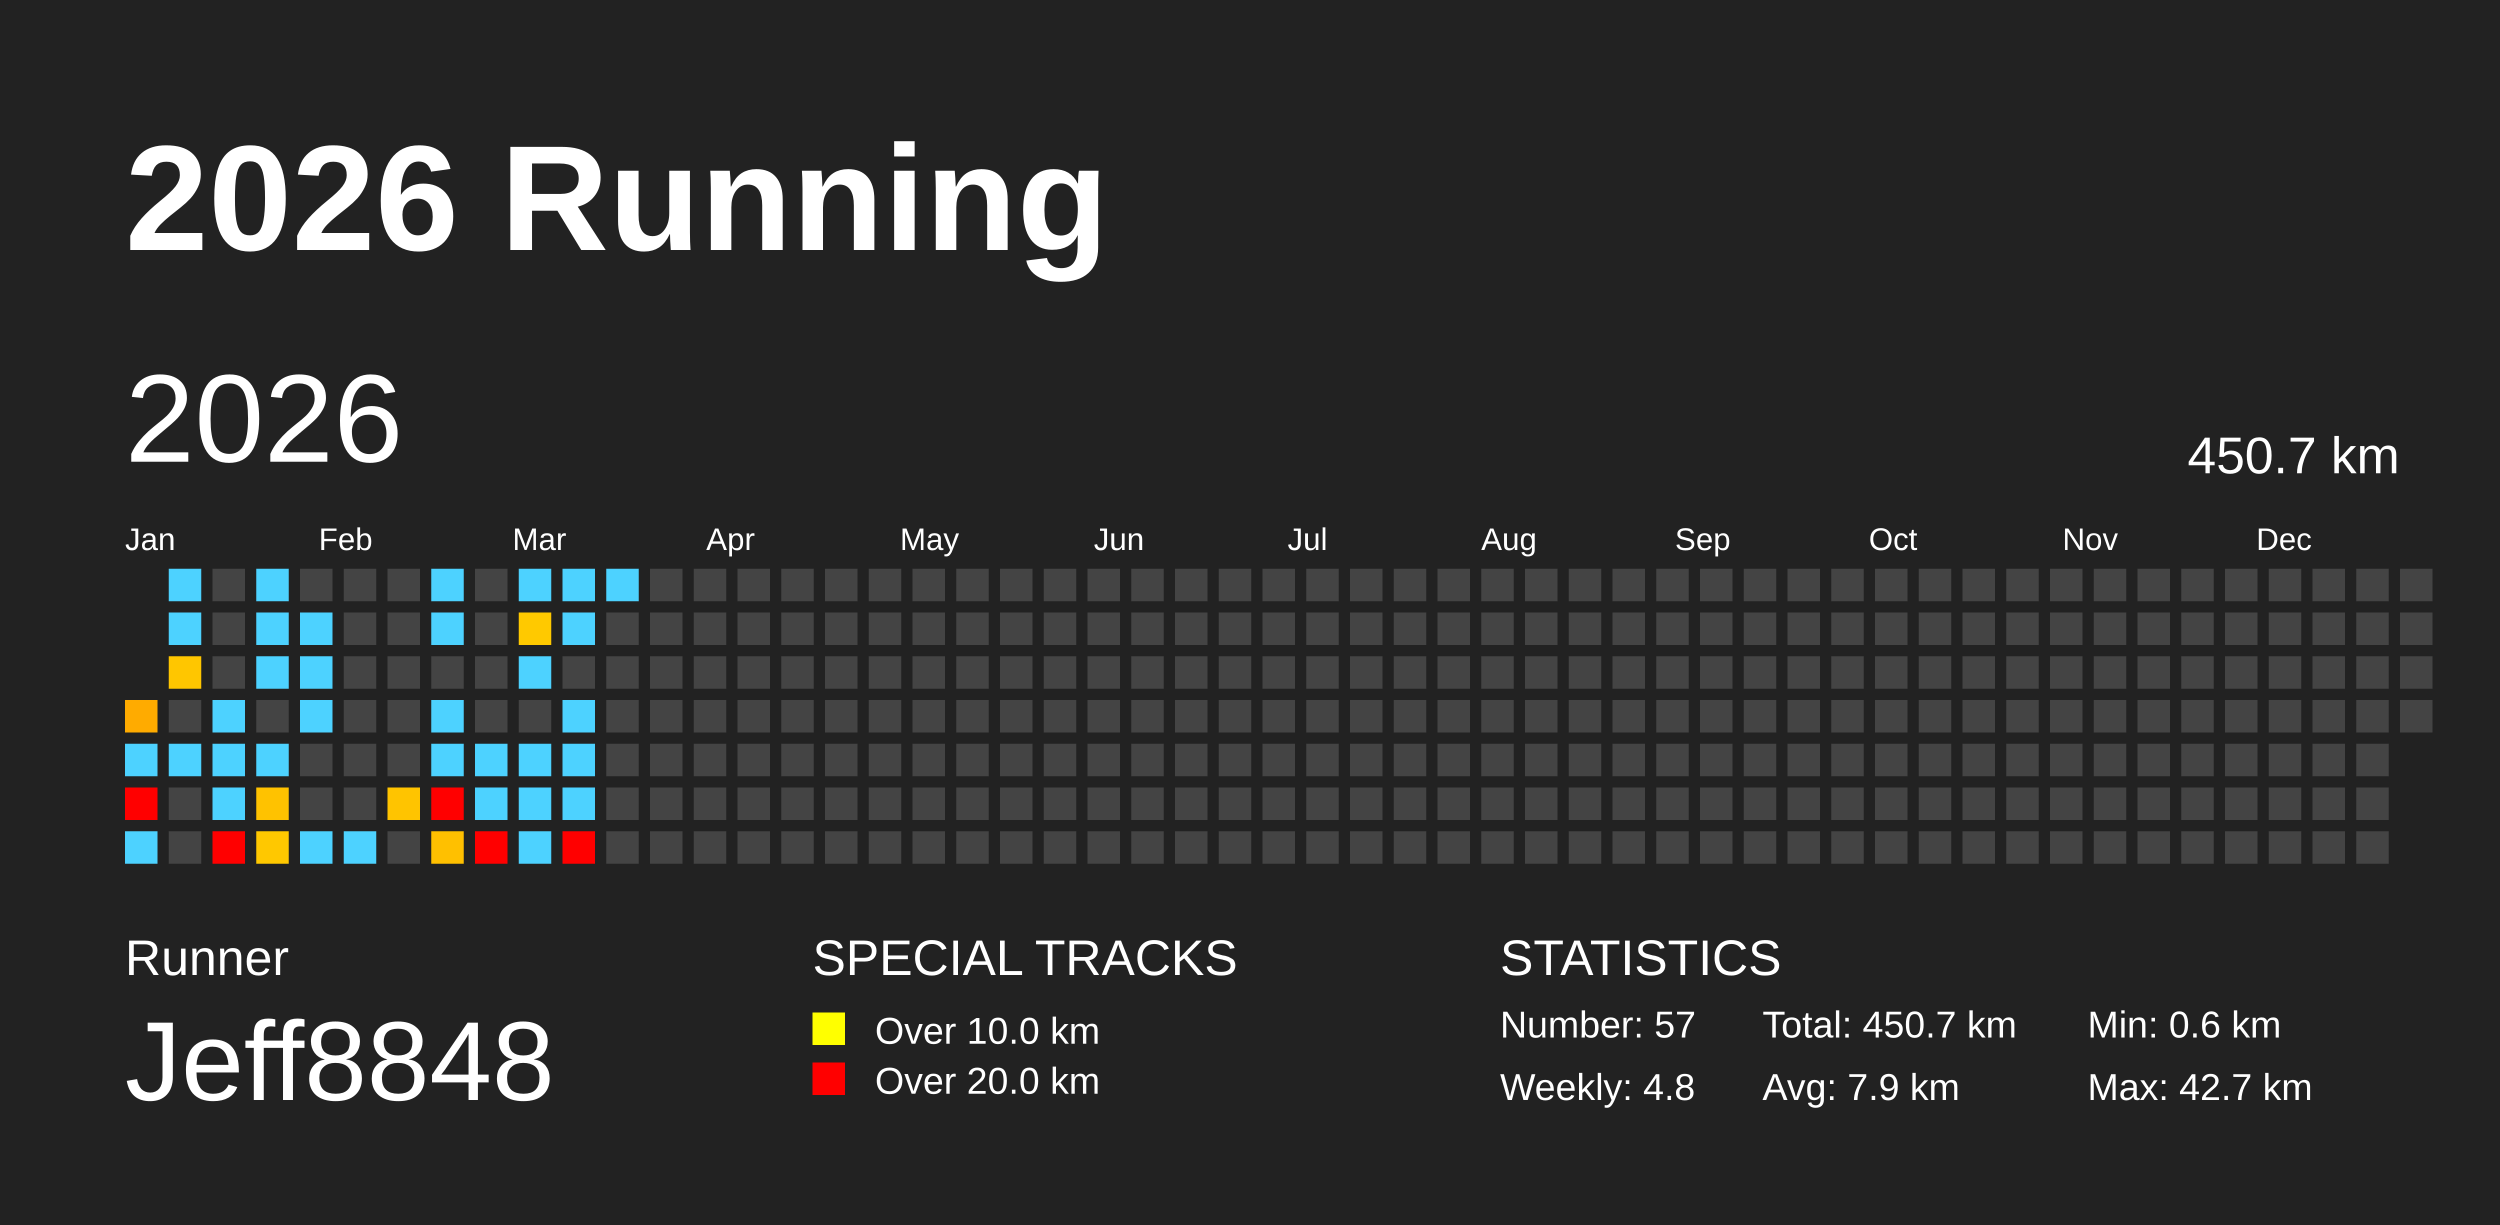
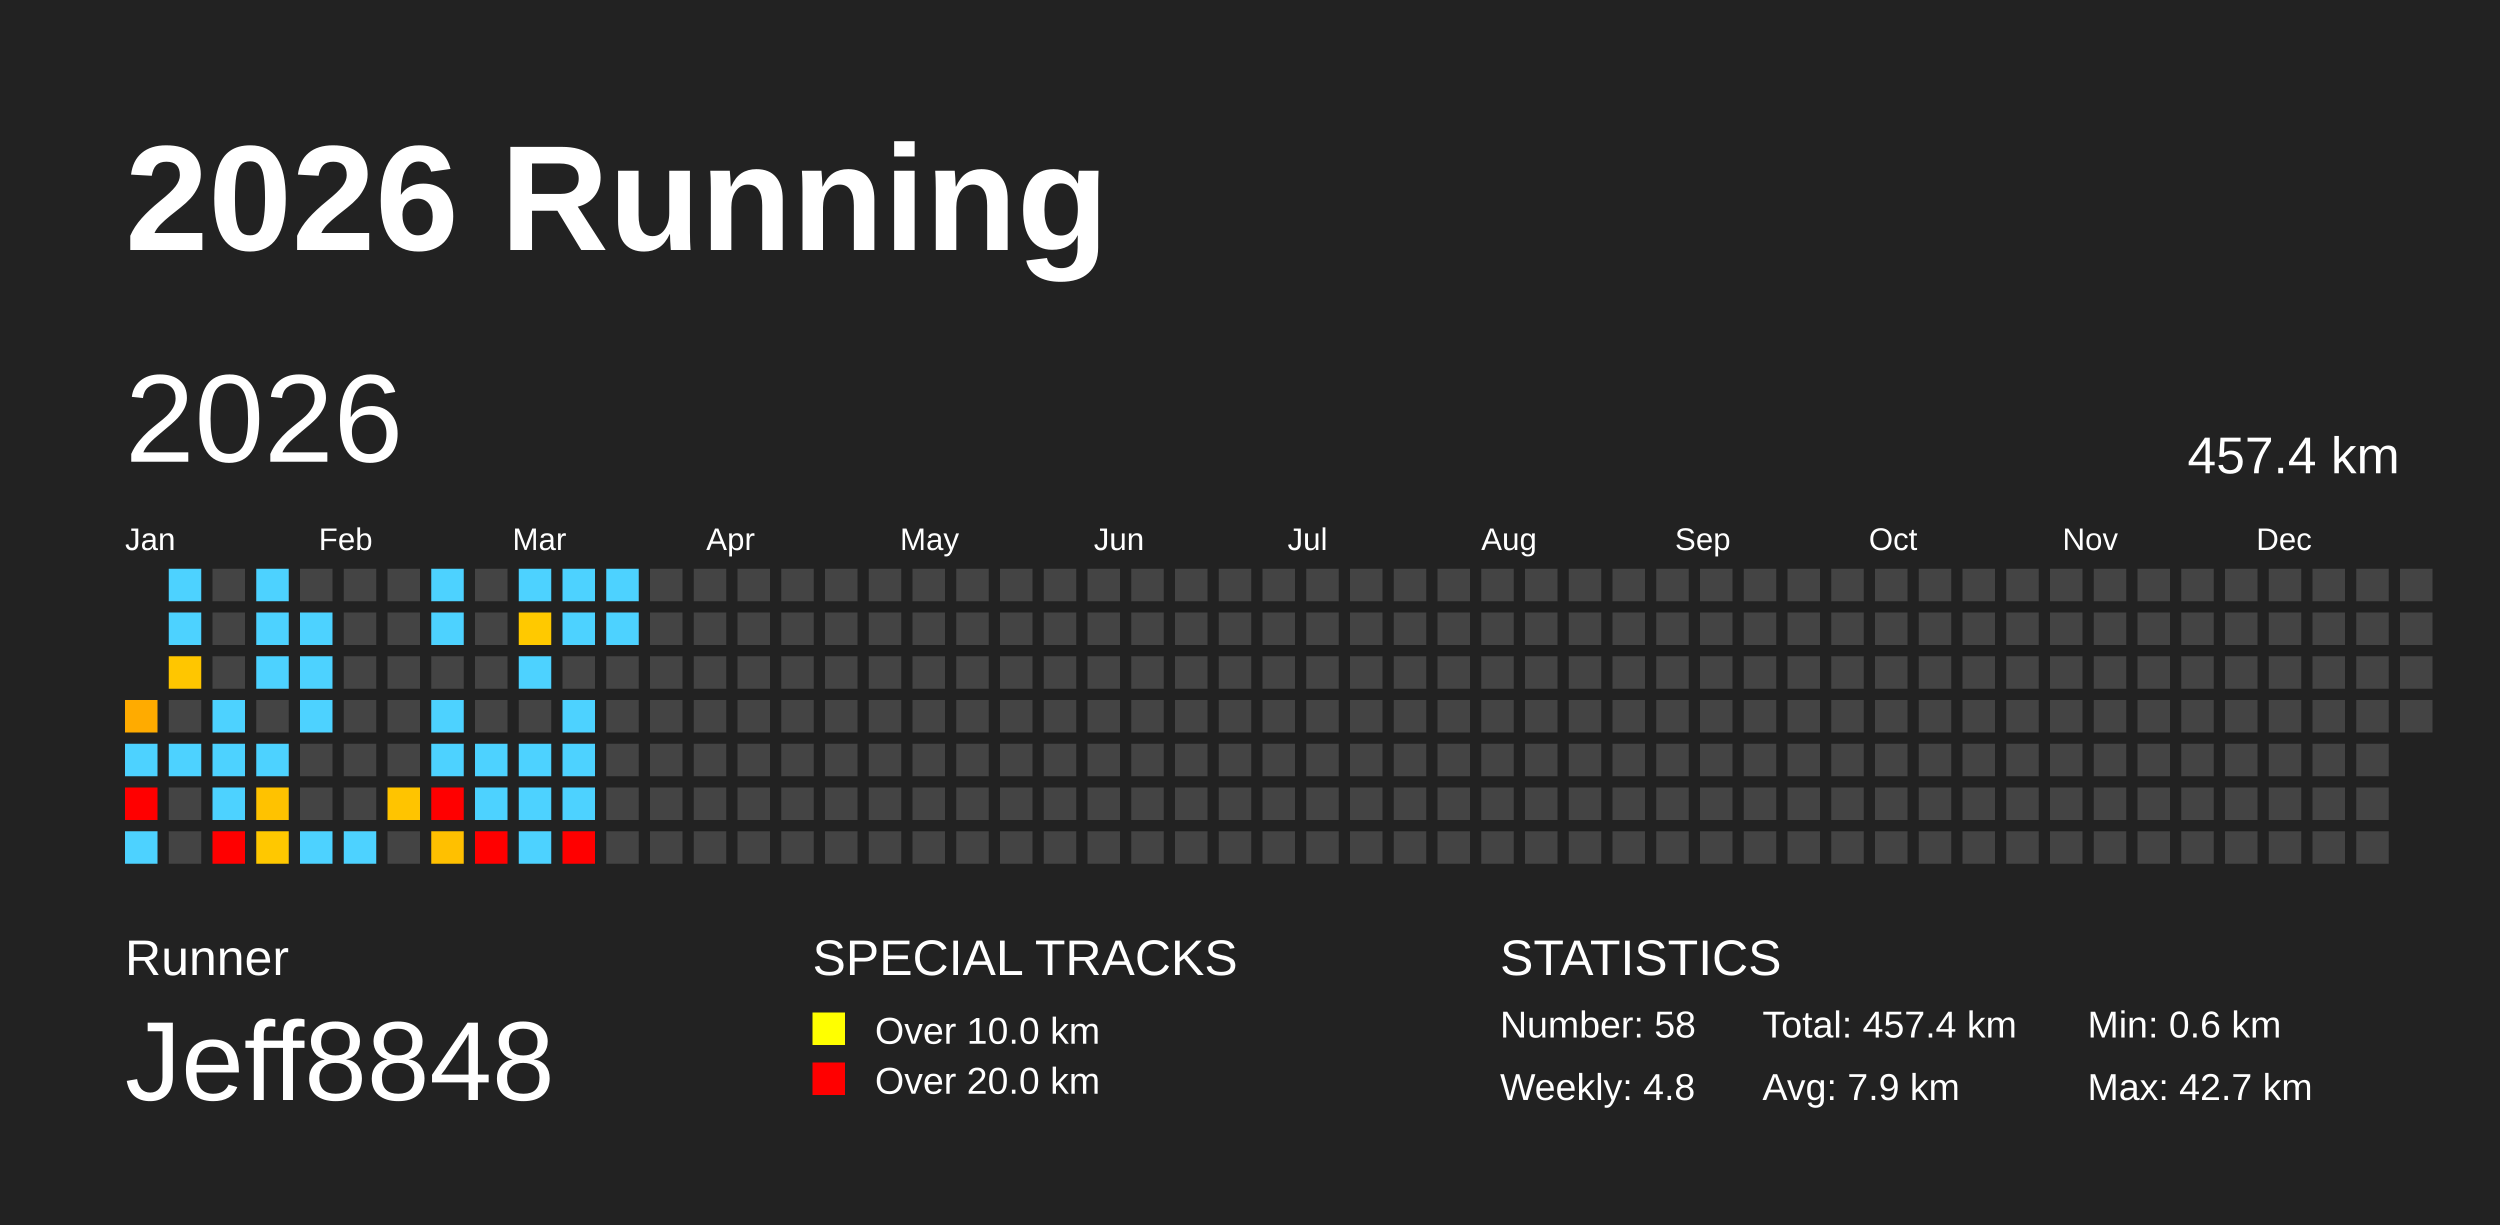
<svg xmlns="http://www.w3.org/2000/svg" baseProfile="full" height="98mm" version="1.1" viewBox="0,0,200,98" width="200mm">
  <defs />
  <rect fill="#222222" height="98" width="200" x="0" y="0" />
  <text fill="#FFFFFF" style="font-size:12px; font-family:Arial; font-weight:bold;" x="10" y="20">2026 Running</text>
  <text fill="#FFFFFF" style="font-size:4px; font-family:Arial" x="10" y="78">Runner</text>
  <text fill="#FFFFFF" style="font-size:9px; font-family:Arial" x="10" y="88">Jeff8848</text>
  <text fill="#FFFFFF" style="font-size:4px; font-family:Arial" x="65" y="78">SPECIAL TRACKS</text>
  <rect fill="yellow" height="2.6" width="2.6" x="65" y="81" />
  <text fill="#FFFFFF" style="font-size:3px; font-family:Arial" x="70" y="83.5">Over 10.0 km</text>
  <rect fill="red" height="2.6" width="2.6" x="65" y="85" />
  <text fill="#FFFFFF" style="font-size:3px; font-family:Arial" x="70" y="87.5">Over 20.0 km</text>
  <text fill="#FFFFFF" style="font-size:4px; font-family:Arial" x="120" y="78">STATISTICS</text>
-   <text fill="#FFFFFF" style="font-size:3px; font-family:Arial" x="120" y="83">Number: 57</text>
+   <text fill="#FFFFFF" style="font-size:3px; font-family:Arial" x="120" y="83">Number: 58</text>
  <text fill="#FFFFFF" style="font-size:3px; font-family:Arial" x="120" y="88">Weekly: 4.8</text>
-   <text fill="#FFFFFF" style="font-size:3px; font-family:Arial" x="141" y="83">Total: 450.7 km</text>
+   <text fill="#FFFFFF" style="font-size:3px; font-family:Arial" x="141" y="83">Total: 457.4 km</text>
  <text fill="#FFFFFF" style="font-size:3px; font-family:Arial" x="141" y="88">Avg: 7.9 km</text>
  <text fill="#FFFFFF" style="font-size:3px; font-family:Arial" x="167" y="83">Min: 0.6 km</text>
  <text fill="#FFFFFF" style="font-size:3px; font-family:Arial" x="167" y="88">Max: 42.7 km</text>
  <text dominant-baseline="hanging" fill="#FFFFFF" style="font-size:10.0px; font-family:Arial;" x="10" y="30">2026</text>
-   <text dominant-baseline="hanging" fill="#FFFFFF" style="font-size:4.125px; font-family:Arial;" x="175" y="35">450.7 km</text>
+   <text dominant-baseline="hanging" fill="#FFFFFF" style="font-size:4.125px; font-family:Arial;" x="175" y="35">457.4 km</text>
  <text fill="#FFFFFF" style="font-size:2.5px; font-family:Arial" x="10.0" y="44">Jan</text>
  <text fill="#FFFFFF" style="font-size:2.5px; font-family:Arial" x="25.5" y="44">Feb</text>
  <text fill="#FFFFFF" style="font-size:2.5px; font-family:Arial" x="41.0" y="44">Mar</text>
  <text fill="#FFFFFF" style="font-size:2.5px; font-family:Arial" x="56.5" y="44">Apr</text>
  <text fill="#FFFFFF" style="font-size:2.5px; font-family:Arial" x="72.0" y="44">May</text>
  <text fill="#FFFFFF" style="font-size:2.5px; font-family:Arial" x="87.5" y="44">Jun</text>
  <text fill="#FFFFFF" style="font-size:2.5px; font-family:Arial" x="103.0" y="44">Jul</text>
  <text fill="#FFFFFF" style="font-size:2.5px; font-family:Arial" x="118.5" y="44">Aug</text>
  <text fill="#FFFFFF" style="font-size:2.5px; font-family:Arial" x="134.0" y="44">Sep</text>
  <text fill="#FFFFFF" style="font-size:2.5px; font-family:Arial" x="149.5" y="44">Oct</text>
  <text fill="#FFFFFF" style="font-size:2.5px; font-family:Arial" x="165.0" y="44">Nov</text>
  <text fill="#FFFFFF" style="font-size:2.5px; font-family:Arial" x="180.5" y="44">Dec</text>
  <rect fill="#ffab00" height="2.6" width="2.6" x="10.0" y="56.0" />
  <rect fill="#4dd2ff" height="2.6" width="2.6" x="10.0" y="59.5" />
  <rect fill="red" height="2.6" width="2.6" x="10.0" y="63.0" />
  <rect fill="#4dd2ff" height="2.6" width="2.6" x="10.0" y="66.5" />
  <rect fill="#4dd2ff" height="2.6" width="2.6" x="13.5" y="45.5" />
  <rect fill="#4dd2ff" height="2.6" width="2.6" x="13.5" y="49.0" />
  <rect fill="#ffc600" height="2.6" width="2.6" x="13.5" y="52.5" />
  <rect fill="#444444" height="2.6" width="2.6" x="13.5" y="56.0" />
  <rect fill="#4dd2ff" height="2.6" width="2.6" x="13.5" y="59.5" />
  <rect fill="#444444" height="2.6" width="2.6" x="13.5" y="63.0" />
  <rect fill="#444444" height="2.6" width="2.6" x="13.5" y="66.5" />
  <rect fill="#444444" height="2.6" width="2.6" x="17.0" y="45.5" />
  <rect fill="#444444" height="2.6" width="2.6" x="17.0" y="49.0" />
  <rect fill="#444444" height="2.6" width="2.6" x="17.0" y="52.5" />
  <rect fill="#4dd2ff" height="2.6" width="2.6" x="17.0" y="56.0" />
  <rect fill="#4dd2ff" height="2.6" width="2.6" x="17.0" y="59.5" />
  <rect fill="#4dd2ff" height="2.6" width="2.6" x="17.0" y="63.0" />
  <rect fill="red" height="2.6" width="2.6" x="17.0" y="66.5" />
  <rect fill="#4dd2ff" height="2.6" width="2.6" x="20.5" y="45.5" />
  <rect fill="#4dd2ff" height="2.6" width="2.6" x="20.5" y="49.0" />
  <rect fill="#4dd2ff" height="2.6" width="2.6" x="20.5" y="52.5" />
  <rect fill="#444444" height="2.6" width="2.6" x="20.5" y="56.0" />
  <rect fill="#4dd2ff" height="2.6" width="2.6" x="20.5" y="59.5" />
  <rect fill="#ffc200" height="2.6" width="2.6" x="20.5" y="63.0" />
  <rect fill="#ffc800" height="2.6" width="2.6" x="20.5" y="66.5" />
  <rect fill="#444444" height="2.6" width="2.6" x="24.0" y="45.5" />
  <rect fill="#4dd2ff" height="2.6" width="2.6" x="24.0" y="49.0" />
  <rect fill="#4dd2ff" height="2.6" width="2.6" x="24.0" y="52.5" />
  <rect fill="#4dd2ff" height="2.6" width="2.6" x="24.0" y="56.0" />
  <rect fill="#444444" height="2.6" width="2.6" x="24.0" y="59.5" />
  <rect fill="#444444" height="2.6" width="2.6" x="24.0" y="63.0" />
  <rect fill="#4dd2ff" height="2.6" width="2.6" x="24.0" y="66.5" />
  <rect fill="#444444" height="2.6" width="2.6" x="27.5" y="45.5" />
  <rect fill="#444444" height="2.6" width="2.6" x="27.5" y="49.0" />
  <rect fill="#444444" height="2.6" width="2.6" x="27.5" y="52.5" />
  <rect fill="#444444" height="2.6" width="2.6" x="27.5" y="56.0" />
  <rect fill="#444444" height="2.6" width="2.6" x="27.5" y="59.5" />
  <rect fill="#444444" height="2.6" width="2.6" x="27.5" y="63.0" />
  <rect fill="#4dd2ff" height="2.6" width="2.6" x="27.5" y="66.5" />
  <rect fill="#444444" height="2.6" width="2.6" x="31.0" y="45.5" />
  <rect fill="#444444" height="2.6" width="2.6" x="31.0" y="49.0" />
  <rect fill="#444444" height="2.6" width="2.6" x="31.0" y="52.5" />
  <rect fill="#444444" height="2.6" width="2.6" x="31.0" y="56.0" />
  <rect fill="#444444" height="2.6" width="2.6" x="31.0" y="59.5" />
  <rect fill="#ffc400" height="2.6" width="2.6" x="31.0" y="63.0" />
  <rect fill="#444444" height="2.6" width="2.6" x="31.0" y="66.5" />
  <rect fill="#4dd2ff" height="2.6" width="2.6" x="34.5" y="45.5" />
  <rect fill="#4dd2ff" height="2.6" width="2.6" x="34.5" y="49.0" />
  <rect fill="#444444" height="2.6" width="2.6" x="34.5" y="52.5" />
  <rect fill="#4dd2ff" height="2.6" width="2.6" x="34.5" y="56.0" />
  <rect fill="#4dd2ff" height="2.6" width="2.6" x="34.5" y="59.5" />
  <rect fill="red" height="2.6" width="2.6" x="34.5" y="63.0" />
  <rect fill="#ffc000" height="2.6" width="2.6" x="34.5" y="66.5" />
  <rect fill="#444444" height="2.6" width="2.6" x="38.0" y="45.5" />
  <rect fill="#444444" height="2.6" width="2.6" x="38.0" y="49.0" />
  <rect fill="#444444" height="2.6" width="2.6" x="38.0" y="52.5" />
  <rect fill="#444444" height="2.6" width="2.6" x="38.0" y="56.0" />
  <rect fill="#4dd2ff" height="2.6" width="2.6" x="38.0" y="59.5" />
  <rect fill="#4dd2ff" height="2.6" width="2.6" x="38.0" y="63.0" />
  <rect fill="red" height="2.6" width="2.6" x="38.0" y="66.5" />
  <rect fill="#4dd2ff" height="2.6" width="2.6" x="41.5" y="45.5" />
  <rect fill="#ffc900" height="2.6" width="2.6" x="41.5" y="49.0" />
  <rect fill="#4dd2ff" height="2.6" width="2.6" x="41.5" y="52.5" />
  <rect fill="#444444" height="2.6" width="2.6" x="41.5" y="56.0" />
  <rect fill="#4dd2ff" height="2.6" width="2.6" x="41.5" y="59.5" />
  <rect fill="#4dd2ff" height="2.6" width="2.6" x="41.5" y="63.0" />
  <rect fill="#4dd2ff" height="2.6" width="2.6" x="41.5" y="66.5" />
  <rect fill="#4dd2ff" height="2.6" width="2.6" x="45.0" y="45.5" />
  <rect fill="#4dd2ff" height="2.6" width="2.6" x="45.0" y="49.0" />
  <rect fill="#444444" height="2.6" width="2.6" x="45.0" y="52.5" />
  <rect fill="#4dd2ff" height="2.6" width="2.6" x="45.0" y="56.0" />
  <rect fill="#4dd2ff" height="2.6" width="2.6" x="45.0" y="59.5" />
  <rect fill="#4dd2ff" height="2.6" width="2.6" x="45.0" y="63.0" />
  <rect fill="red" height="2.6" width="2.6" x="45.0" y="66.5" />
  <rect fill="#4dd2ff" height="2.6" width="2.6" x="48.5" y="45.5" />
-   <rect fill="#444444" height="2.6" width="2.6" x="48.5" y="49.0" />
+   <rect fill="#4dd2ff" height="2.6" width="2.6" x="48.5" y="49.0" />
  <rect fill="#444444" height="2.6" width="2.6" x="48.5" y="52.5" />
  <rect fill="#444444" height="2.6" width="2.6" x="48.5" y="56.0" />
  <rect fill="#444444" height="2.6" width="2.6" x="48.5" y="59.5" />
  <rect fill="#444444" height="2.6" width="2.6" x="48.5" y="63.0" />
  <rect fill="#444444" height="2.6" width="2.6" x="48.5" y="66.5" />
  <rect fill="#444444" height="2.6" width="2.6" x="52.0" y="45.5" />
  <rect fill="#444444" height="2.6" width="2.6" x="52.0" y="49.0" />
  <rect fill="#444444" height="2.6" width="2.6" x="52.0" y="52.5" />
  <rect fill="#444444" height="2.6" width="2.6" x="52.0" y="56.0" />
  <rect fill="#444444" height="2.6" width="2.6" x="52.0" y="59.5" />
  <rect fill="#444444" height="2.6" width="2.6" x="52.0" y="63.0" />
  <rect fill="#444444" height="2.6" width="2.6" x="52.0" y="66.5" />
  <rect fill="#444444" height="2.6" width="2.6" x="55.5" y="45.5" />
  <rect fill="#444444" height="2.6" width="2.6" x="55.5" y="49.0" />
  <rect fill="#444444" height="2.6" width="2.6" x="55.5" y="52.5" />
  <rect fill="#444444" height="2.6" width="2.6" x="55.5" y="56.0" />
  <rect fill="#444444" height="2.6" width="2.6" x="55.5" y="59.5" />
  <rect fill="#444444" height="2.6" width="2.6" x="55.5" y="63.0" />
  <rect fill="#444444" height="2.6" width="2.6" x="55.5" y="66.5" />
  <rect fill="#444444" height="2.6" width="2.6" x="59.0" y="45.5" />
  <rect fill="#444444" height="2.6" width="2.6" x="59.0" y="49.0" />
  <rect fill="#444444" height="2.6" width="2.6" x="59.0" y="52.5" />
  <rect fill="#444444" height="2.6" width="2.6" x="59.0" y="56.0" />
  <rect fill="#444444" height="2.6" width="2.6" x="59.0" y="59.5" />
  <rect fill="#444444" height="2.6" width="2.6" x="59.0" y="63.0" />
  <rect fill="#444444" height="2.6" width="2.6" x="59.0" y="66.5" />
  <rect fill="#444444" height="2.6" width="2.6" x="62.5" y="45.5" />
  <rect fill="#444444" height="2.6" width="2.6" x="62.5" y="49.0" />
  <rect fill="#444444" height="2.6" width="2.6" x="62.5" y="52.5" />
  <rect fill="#444444" height="2.6" width="2.6" x="62.5" y="56.0" />
  <rect fill="#444444" height="2.6" width="2.6" x="62.5" y="59.5" />
  <rect fill="#444444" height="2.6" width="2.6" x="62.5" y="63.0" />
  <rect fill="#444444" height="2.6" width="2.6" x="62.5" y="66.5" />
  <rect fill="#444444" height="2.6" width="2.6" x="66.0" y="45.5" />
  <rect fill="#444444" height="2.6" width="2.6" x="66.0" y="49.0" />
  <rect fill="#444444" height="2.6" width="2.6" x="66.0" y="52.5" />
  <rect fill="#444444" height="2.6" width="2.6" x="66.0" y="56.0" />
  <rect fill="#444444" height="2.6" width="2.6" x="66.0" y="59.5" />
  <rect fill="#444444" height="2.6" width="2.6" x="66.0" y="63.0" />
  <rect fill="#444444" height="2.6" width="2.6" x="66.0" y="66.5" />
  <rect fill="#444444" height="2.6" width="2.6" x="69.5" y="45.5" />
  <rect fill="#444444" height="2.6" width="2.6" x="69.5" y="49.0" />
  <rect fill="#444444" height="2.6" width="2.6" x="69.5" y="52.5" />
  <rect fill="#444444" height="2.6" width="2.6" x="69.5" y="56.0" />
  <rect fill="#444444" height="2.6" width="2.6" x="69.5" y="59.5" />
  <rect fill="#444444" height="2.6" width="2.6" x="69.5" y="63.0" />
  <rect fill="#444444" height="2.6" width="2.6" x="69.5" y="66.5" />
  <rect fill="#444444" height="2.6" width="2.6" x="73.0" y="45.5" />
  <rect fill="#444444" height="2.6" width="2.6" x="73.0" y="49.0" />
  <rect fill="#444444" height="2.6" width="2.6" x="73.0" y="52.5" />
  <rect fill="#444444" height="2.6" width="2.6" x="73.0" y="56.0" />
  <rect fill="#444444" height="2.6" width="2.6" x="73.0" y="59.5" />
  <rect fill="#444444" height="2.6" width="2.6" x="73.0" y="63.0" />
  <rect fill="#444444" height="2.6" width="2.6" x="73.0" y="66.5" />
  <rect fill="#444444" height="2.6" width="2.6" x="76.5" y="45.5" />
  <rect fill="#444444" height="2.6" width="2.6" x="76.5" y="49.0" />
  <rect fill="#444444" height="2.6" width="2.6" x="76.5" y="52.5" />
  <rect fill="#444444" height="2.6" width="2.6" x="76.5" y="56.0" />
  <rect fill="#444444" height="2.6" width="2.6" x="76.5" y="59.5" />
  <rect fill="#444444" height="2.6" width="2.6" x="76.5" y="63.0" />
  <rect fill="#444444" height="2.6" width="2.6" x="76.5" y="66.5" />
  <rect fill="#444444" height="2.6" width="2.6" x="80.0" y="45.5" />
  <rect fill="#444444" height="2.6" width="2.6" x="80.0" y="49.0" />
  <rect fill="#444444" height="2.6" width="2.6" x="80.0" y="52.5" />
  <rect fill="#444444" height="2.6" width="2.6" x="80.0" y="56.0" />
  <rect fill="#444444" height="2.6" width="2.6" x="80.0" y="59.5" />
  <rect fill="#444444" height="2.6" width="2.6" x="80.0" y="63.0" />
  <rect fill="#444444" height="2.6" width="2.6" x="80.0" y="66.5" />
  <rect fill="#444444" height="2.6" width="2.6" x="83.5" y="45.5" />
  <rect fill="#444444" height="2.6" width="2.6" x="83.5" y="49.0" />
  <rect fill="#444444" height="2.6" width="2.6" x="83.5" y="52.5" />
  <rect fill="#444444" height="2.6" width="2.6" x="83.5" y="56.0" />
  <rect fill="#444444" height="2.6" width="2.6" x="83.5" y="59.5" />
  <rect fill="#444444" height="2.6" width="2.6" x="83.5" y="63.0" />
  <rect fill="#444444" height="2.6" width="2.6" x="83.5" y="66.5" />
  <rect fill="#444444" height="2.6" width="2.6" x="87.0" y="45.5" />
  <rect fill="#444444" height="2.6" width="2.6" x="87.0" y="49.0" />
  <rect fill="#444444" height="2.6" width="2.6" x="87.0" y="52.5" />
  <rect fill="#444444" height="2.6" width="2.6" x="87.0" y="56.0" />
  <rect fill="#444444" height="2.6" width="2.6" x="87.0" y="59.5" />
  <rect fill="#444444" height="2.6" width="2.6" x="87.0" y="63.0" />
  <rect fill="#444444" height="2.6" width="2.6" x="87.0" y="66.5" />
  <rect fill="#444444" height="2.6" width="2.6" x="90.5" y="45.5" />
  <rect fill="#444444" height="2.6" width="2.6" x="90.5" y="49.0" />
  <rect fill="#444444" height="2.6" width="2.6" x="90.5" y="52.5" />
  <rect fill="#444444" height="2.6" width="2.6" x="90.5" y="56.0" />
  <rect fill="#444444" height="2.6" width="2.6" x="90.5" y="59.5" />
  <rect fill="#444444" height="2.6" width="2.6" x="90.5" y="63.0" />
  <rect fill="#444444" height="2.6" width="2.6" x="90.5" y="66.5" />
  <rect fill="#444444" height="2.6" width="2.6" x="94.0" y="45.5" />
  <rect fill="#444444" height="2.6" width="2.6" x="94.0" y="49.0" />
  <rect fill="#444444" height="2.6" width="2.6" x="94.0" y="52.5" />
  <rect fill="#444444" height="2.6" width="2.6" x="94.0" y="56.0" />
  <rect fill="#444444" height="2.6" width="2.6" x="94.0" y="59.5" />
  <rect fill="#444444" height="2.6" width="2.6" x="94.0" y="63.0" />
  <rect fill="#444444" height="2.6" width="2.6" x="94.0" y="66.5" />
  <rect fill="#444444" height="2.6" width="2.6" x="97.5" y="45.5" />
  <rect fill="#444444" height="2.6" width="2.6" x="97.5" y="49.0" />
  <rect fill="#444444" height="2.6" width="2.6" x="97.5" y="52.5" />
  <rect fill="#444444" height="2.6" width="2.6" x="97.5" y="56.0" />
  <rect fill="#444444" height="2.6" width="2.6" x="97.5" y="59.5" />
  <rect fill="#444444" height="2.6" width="2.6" x="97.5" y="63.0" />
  <rect fill="#444444" height="2.6" width="2.6" x="97.5" y="66.5" />
  <rect fill="#444444" height="2.6" width="2.6" x="101.0" y="45.5" />
  <rect fill="#444444" height="2.6" width="2.6" x="101.0" y="49.0" />
  <rect fill="#444444" height="2.6" width="2.6" x="101.0" y="52.5" />
  <rect fill="#444444" height="2.6" width="2.6" x="101.0" y="56.0" />
  <rect fill="#444444" height="2.6" width="2.6" x="101.0" y="59.5" />
  <rect fill="#444444" height="2.6" width="2.6" x="101.0" y="63.0" />
  <rect fill="#444444" height="2.6" width="2.6" x="101.0" y="66.5" />
  <rect fill="#444444" height="2.6" width="2.6" x="104.5" y="45.5" />
  <rect fill="#444444" height="2.6" width="2.6" x="104.5" y="49.0" />
  <rect fill="#444444" height="2.6" width="2.6" x="104.5" y="52.5" />
  <rect fill="#444444" height="2.6" width="2.6" x="104.5" y="56.0" />
  <rect fill="#444444" height="2.6" width="2.6" x="104.5" y="59.5" />
  <rect fill="#444444" height="2.6" width="2.6" x="104.5" y="63.0" />
  <rect fill="#444444" height="2.6" width="2.6" x="104.5" y="66.5" />
  <rect fill="#444444" height="2.6" width="2.6" x="108.0" y="45.5" />
  <rect fill="#444444" height="2.6" width="2.6" x="108.0" y="49.0" />
  <rect fill="#444444" height="2.6" width="2.6" x="108.0" y="52.5" />
  <rect fill="#444444" height="2.6" width="2.6" x="108.0" y="56.0" />
  <rect fill="#444444" height="2.6" width="2.6" x="108.0" y="59.5" />
  <rect fill="#444444" height="2.6" width="2.6" x="108.0" y="63.0" />
  <rect fill="#444444" height="2.6" width="2.6" x="108.0" y="66.5" />
  <rect fill="#444444" height="2.6" width="2.6" x="111.5" y="45.5" />
  <rect fill="#444444" height="2.6" width="2.6" x="111.5" y="49.0" />
  <rect fill="#444444" height="2.6" width="2.6" x="111.5" y="52.5" />
  <rect fill="#444444" height="2.6" width="2.6" x="111.5" y="56.0" />
  <rect fill="#444444" height="2.6" width="2.6" x="111.5" y="59.5" />
  <rect fill="#444444" height="2.6" width="2.6" x="111.5" y="63.0" />
  <rect fill="#444444" height="2.6" width="2.6" x="111.5" y="66.5" />
  <rect fill="#444444" height="2.6" width="2.6" x="115.0" y="45.5" />
  <rect fill="#444444" height="2.6" width="2.6" x="115.0" y="49.0" />
  <rect fill="#444444" height="2.6" width="2.6" x="115.0" y="52.5" />
  <rect fill="#444444" height="2.6" width="2.6" x="115.0" y="56.0" />
  <rect fill="#444444" height="2.6" width="2.6" x="115.0" y="59.5" />
  <rect fill="#444444" height="2.6" width="2.6" x="115.0" y="63.0" />
  <rect fill="#444444" height="2.6" width="2.6" x="115.0" y="66.5" />
  <rect fill="#444444" height="2.6" width="2.6" x="118.5" y="45.5" />
  <rect fill="#444444" height="2.6" width="2.6" x="118.5" y="49.0" />
  <rect fill="#444444" height="2.6" width="2.6" x="118.5" y="52.5" />
  <rect fill="#444444" height="2.6" width="2.6" x="118.5" y="56.0" />
  <rect fill="#444444" height="2.6" width="2.6" x="118.5" y="59.5" />
  <rect fill="#444444" height="2.6" width="2.6" x="118.5" y="63.0" />
  <rect fill="#444444" height="2.6" width="2.6" x="118.5" y="66.5" />
  <rect fill="#444444" height="2.6" width="2.6" x="122.0" y="45.5" />
  <rect fill="#444444" height="2.6" width="2.6" x="122.0" y="49.0" />
  <rect fill="#444444" height="2.6" width="2.6" x="122.0" y="52.5" />
  <rect fill="#444444" height="2.6" width="2.6" x="122.0" y="56.0" />
  <rect fill="#444444" height="2.6" width="2.6" x="122.0" y="59.5" />
  <rect fill="#444444" height="2.6" width="2.6" x="122.0" y="63.0" />
  <rect fill="#444444" height="2.6" width="2.6" x="122.0" y="66.5" />
  <rect fill="#444444" height="2.6" width="2.6" x="125.5" y="45.5" />
  <rect fill="#444444" height="2.6" width="2.6" x="125.5" y="49.0" />
  <rect fill="#444444" height="2.6" width="2.6" x="125.5" y="52.5" />
  <rect fill="#444444" height="2.6" width="2.6" x="125.5" y="56.0" />
  <rect fill="#444444" height="2.6" width="2.6" x="125.5" y="59.5" />
  <rect fill="#444444" height="2.6" width="2.6" x="125.5" y="63.0" />
  <rect fill="#444444" height="2.6" width="2.6" x="125.5" y="66.5" />
  <rect fill="#444444" height="2.6" width="2.6" x="129.0" y="45.5" />
  <rect fill="#444444" height="2.6" width="2.6" x="129.0" y="49.0" />
  <rect fill="#444444" height="2.6" width="2.6" x="129.0" y="52.5" />
  <rect fill="#444444" height="2.6" width="2.6" x="129.0" y="56.0" />
  <rect fill="#444444" height="2.6" width="2.6" x="129.0" y="59.5" />
  <rect fill="#444444" height="2.6" width="2.6" x="129.0" y="63.0" />
  <rect fill="#444444" height="2.6" width="2.6" x="129.0" y="66.5" />
  <rect fill="#444444" height="2.6" width="2.6" x="132.5" y="45.5" />
  <rect fill="#444444" height="2.6" width="2.6" x="132.5" y="49.0" />
  <rect fill="#444444" height="2.6" width="2.6" x="132.5" y="52.5" />
  <rect fill="#444444" height="2.6" width="2.6" x="132.5" y="56.0" />
  <rect fill="#444444" height="2.6" width="2.6" x="132.5" y="59.5" />
  <rect fill="#444444" height="2.6" width="2.6" x="132.5" y="63.0" />
  <rect fill="#444444" height="2.6" width="2.6" x="132.5" y="66.5" />
  <rect fill="#444444" height="2.6" width="2.6" x="136.0" y="45.5" />
  <rect fill="#444444" height="2.6" width="2.6" x="136.0" y="49.0" />
  <rect fill="#444444" height="2.6" width="2.6" x="136.0" y="52.5" />
  <rect fill="#444444" height="2.6" width="2.6" x="136.0" y="56.0" />
  <rect fill="#444444" height="2.6" width="2.6" x="136.0" y="59.5" />
  <rect fill="#444444" height="2.6" width="2.6" x="136.0" y="63.0" />
  <rect fill="#444444" height="2.6" width="2.6" x="136.0" y="66.5" />
  <rect fill="#444444" height="2.6" width="2.6" x="139.5" y="45.5" />
  <rect fill="#444444" height="2.6" width="2.6" x="139.5" y="49.0" />
  <rect fill="#444444" height="2.6" width="2.6" x="139.5" y="52.5" />
  <rect fill="#444444" height="2.6" width="2.6" x="139.5" y="56.0" />
  <rect fill="#444444" height="2.6" width="2.6" x="139.5" y="59.5" />
  <rect fill="#444444" height="2.6" width="2.6" x="139.5" y="63.0" />
  <rect fill="#444444" height="2.6" width="2.6" x="139.5" y="66.5" />
  <rect fill="#444444" height="2.6" width="2.6" x="143.0" y="45.5" />
  <rect fill="#444444" height="2.6" width="2.6" x="143.0" y="49.0" />
  <rect fill="#444444" height="2.6" width="2.6" x="143.0" y="52.5" />
  <rect fill="#444444" height="2.6" width="2.6" x="143.0" y="56.0" />
  <rect fill="#444444" height="2.6" width="2.6" x="143.0" y="59.5" />
  <rect fill="#444444" height="2.6" width="2.6" x="143.0" y="63.0" />
  <rect fill="#444444" height="2.6" width="2.6" x="143.0" y="66.5" />
  <rect fill="#444444" height="2.6" width="2.6" x="146.5" y="45.5" />
  <rect fill="#444444" height="2.6" width="2.6" x="146.5" y="49.0" />
  <rect fill="#444444" height="2.6" width="2.6" x="146.5" y="52.5" />
  <rect fill="#444444" height="2.6" width="2.6" x="146.5" y="56.0" />
  <rect fill="#444444" height="2.6" width="2.6" x="146.5" y="59.5" />
  <rect fill="#444444" height="2.6" width="2.6" x="146.5" y="63.0" />
  <rect fill="#444444" height="2.6" width="2.6" x="146.5" y="66.5" />
  <rect fill="#444444" height="2.6" width="2.6" x="150.0" y="45.5" />
  <rect fill="#444444" height="2.6" width="2.6" x="150.0" y="49.0" />
  <rect fill="#444444" height="2.6" width="2.6" x="150.0" y="52.5" />
  <rect fill="#444444" height="2.6" width="2.6" x="150.0" y="56.0" />
  <rect fill="#444444" height="2.6" width="2.6" x="150.0" y="59.5" />
  <rect fill="#444444" height="2.6" width="2.6" x="150.0" y="63.0" />
  <rect fill="#444444" height="2.6" width="2.6" x="150.0" y="66.5" />
  <rect fill="#444444" height="2.6" width="2.6" x="153.5" y="45.5" />
  <rect fill="#444444" height="2.6" width="2.6" x="153.5" y="49.0" />
  <rect fill="#444444" height="2.6" width="2.6" x="153.5" y="52.5" />
  <rect fill="#444444" height="2.6" width="2.6" x="153.5" y="56.0" />
  <rect fill="#444444" height="2.6" width="2.6" x="153.5" y="59.5" />
  <rect fill="#444444" height="2.6" width="2.6" x="153.5" y="63.0" />
  <rect fill="#444444" height="2.6" width="2.6" x="153.5" y="66.5" />
  <rect fill="#444444" height="2.6" width="2.6" x="157.0" y="45.5" />
  <rect fill="#444444" height="2.6" width="2.6" x="157.0" y="49.0" />
  <rect fill="#444444" height="2.6" width="2.6" x="157.0" y="52.5" />
  <rect fill="#444444" height="2.6" width="2.6" x="157.0" y="56.0" />
  <rect fill="#444444" height="2.6" width="2.6" x="157.0" y="59.5" />
  <rect fill="#444444" height="2.6" width="2.6" x="157.0" y="63.0" />
  <rect fill="#444444" height="2.6" width="2.6" x="157.0" y="66.5" />
  <rect fill="#444444" height="2.6" width="2.6" x="160.5" y="45.5" />
  <rect fill="#444444" height="2.6" width="2.6" x="160.5" y="49.0" />
  <rect fill="#444444" height="2.6" width="2.6" x="160.5" y="52.5" />
  <rect fill="#444444" height="2.6" width="2.6" x="160.5" y="56.0" />
  <rect fill="#444444" height="2.6" width="2.6" x="160.5" y="59.5" />
  <rect fill="#444444" height="2.6" width="2.6" x="160.5" y="63.0" />
  <rect fill="#444444" height="2.6" width="2.6" x="160.5" y="66.5" />
  <rect fill="#444444" height="2.6" width="2.6" x="164.0" y="45.5" />
  <rect fill="#444444" height="2.6" width="2.6" x="164.0" y="49.0" />
  <rect fill="#444444" height="2.6" width="2.6" x="164.0" y="52.5" />
  <rect fill="#444444" height="2.6" width="2.6" x="164.0" y="56.0" />
  <rect fill="#444444" height="2.6" width="2.6" x="164.0" y="59.5" />
  <rect fill="#444444" height="2.6" width="2.6" x="164.0" y="63.0" />
  <rect fill="#444444" height="2.6" width="2.6" x="164.0" y="66.5" />
  <rect fill="#444444" height="2.6" width="2.6" x="167.5" y="45.5" />
  <rect fill="#444444" height="2.6" width="2.6" x="167.5" y="49.0" />
  <rect fill="#444444" height="2.6" width="2.6" x="167.5" y="52.5" />
  <rect fill="#444444" height="2.6" width="2.6" x="167.5" y="56.0" />
  <rect fill="#444444" height="2.6" width="2.6" x="167.5" y="59.5" />
  <rect fill="#444444" height="2.6" width="2.6" x="167.5" y="63.0" />
  <rect fill="#444444" height="2.6" width="2.6" x="167.5" y="66.5" />
  <rect fill="#444444" height="2.6" width="2.6" x="171.0" y="45.5" />
  <rect fill="#444444" height="2.6" width="2.6" x="171.0" y="49.0" />
  <rect fill="#444444" height="2.6" width="2.6" x="171.0" y="52.5" />
  <rect fill="#444444" height="2.6" width="2.6" x="171.0" y="56.0" />
  <rect fill="#444444" height="2.6" width="2.6" x="171.0" y="59.5" />
  <rect fill="#444444" height="2.6" width="2.6" x="171.0" y="63.0" />
  <rect fill="#444444" height="2.6" width="2.6" x="171.0" y="66.5" />
  <rect fill="#444444" height="2.6" width="2.6" x="174.5" y="45.5" />
  <rect fill="#444444" height="2.6" width="2.6" x="174.5" y="49.0" />
  <rect fill="#444444" height="2.6" width="2.6" x="174.5" y="52.5" />
  <rect fill="#444444" height="2.6" width="2.6" x="174.5" y="56.0" />
  <rect fill="#444444" height="2.6" width="2.6" x="174.5" y="59.5" />
  <rect fill="#444444" height="2.6" width="2.6" x="174.5" y="63.0" />
  <rect fill="#444444" height="2.6" width="2.6" x="174.5" y="66.5" />
  <rect fill="#444444" height="2.6" width="2.6" x="178.0" y="45.5" />
  <rect fill="#444444" height="2.6" width="2.6" x="178.0" y="49.0" />
  <rect fill="#444444" height="2.6" width="2.6" x="178.0" y="52.5" />
  <rect fill="#444444" height="2.6" width="2.6" x="178.0" y="56.0" />
  <rect fill="#444444" height="2.6" width="2.6" x="178.0" y="59.5" />
  <rect fill="#444444" height="2.6" width="2.6" x="178.0" y="63.0" />
  <rect fill="#444444" height="2.6" width="2.6" x="178.0" y="66.5" />
  <rect fill="#444444" height="2.6" width="2.6" x="181.5" y="45.5" />
  <rect fill="#444444" height="2.6" width="2.6" x="181.5" y="49.0" />
  <rect fill="#444444" height="2.6" width="2.6" x="181.5" y="52.5" />
  <rect fill="#444444" height="2.6" width="2.6" x="181.5" y="56.0" />
  <rect fill="#444444" height="2.6" width="2.6" x="181.5" y="59.5" />
  <rect fill="#444444" height="2.6" width="2.6" x="181.5" y="63.0" />
  <rect fill="#444444" height="2.6" width="2.6" x="181.5" y="66.5" />
  <rect fill="#444444" height="2.6" width="2.6" x="185.0" y="45.5" />
  <rect fill="#444444" height="2.6" width="2.6" x="185.0" y="49.0" />
  <rect fill="#444444" height="2.6" width="2.6" x="185.0" y="52.5" />
  <rect fill="#444444" height="2.6" width="2.6" x="185.0" y="56.0" />
  <rect fill="#444444" height="2.6" width="2.6" x="185.0" y="59.5" />
  <rect fill="#444444" height="2.6" width="2.6" x="185.0" y="63.0" />
  <rect fill="#444444" height="2.6" width="2.6" x="185.0" y="66.5" />
  <rect fill="#444444" height="2.6" width="2.6" x="188.5" y="45.5" />
  <rect fill="#444444" height="2.6" width="2.6" x="188.5" y="49.0" />
  <rect fill="#444444" height="2.6" width="2.6" x="188.5" y="52.5" />
  <rect fill="#444444" height="2.6" width="2.6" x="188.5" y="56.0" />
  <rect fill="#444444" height="2.6" width="2.6" x="188.5" y="59.5" />
  <rect fill="#444444" height="2.6" width="2.6" x="188.5" y="63.0" />
  <rect fill="#444444" height="2.6" width="2.6" x="188.5" y="66.5" />
  <rect fill="#444444" height="2.6" width="2.6" x="192.0" y="45.5" />
  <rect fill="#444444" height="2.6" width="2.6" x="192.0" y="49.0" />
  <rect fill="#444444" height="2.6" width="2.6" x="192.0" y="52.5" />
  <rect fill="#444444" height="2.6" width="2.6" x="192.0" y="56.0" />
</svg>
